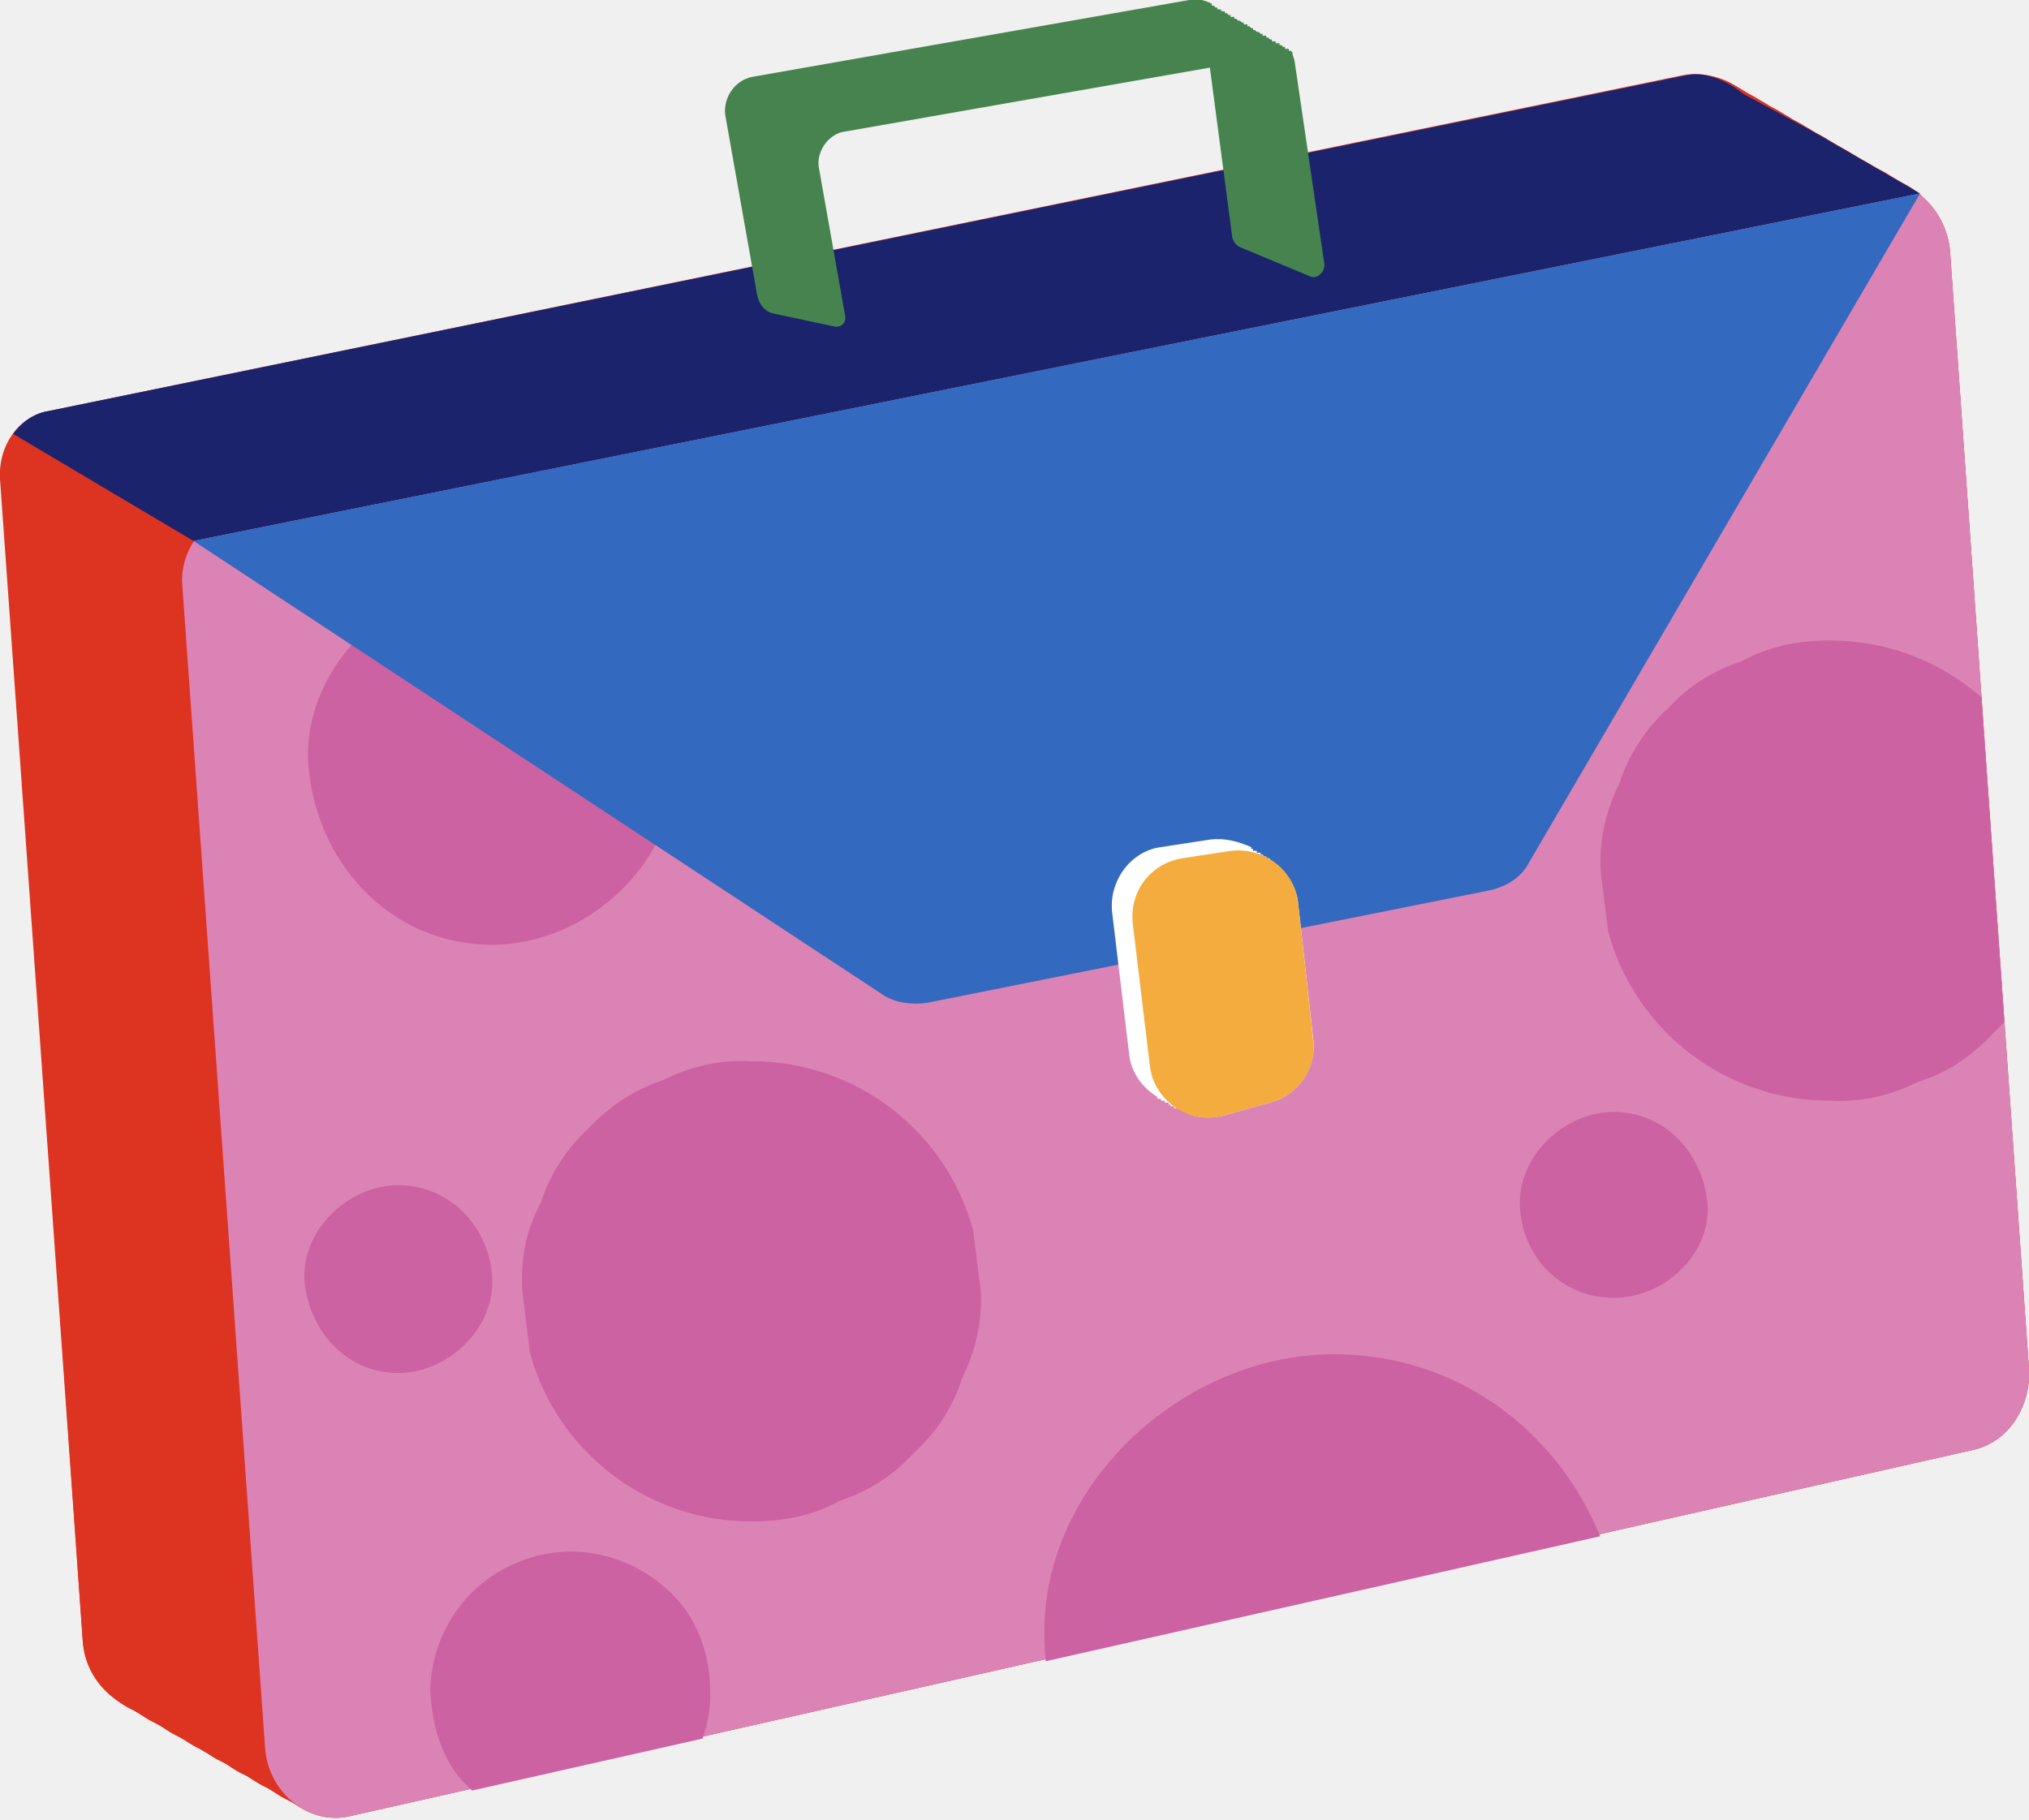
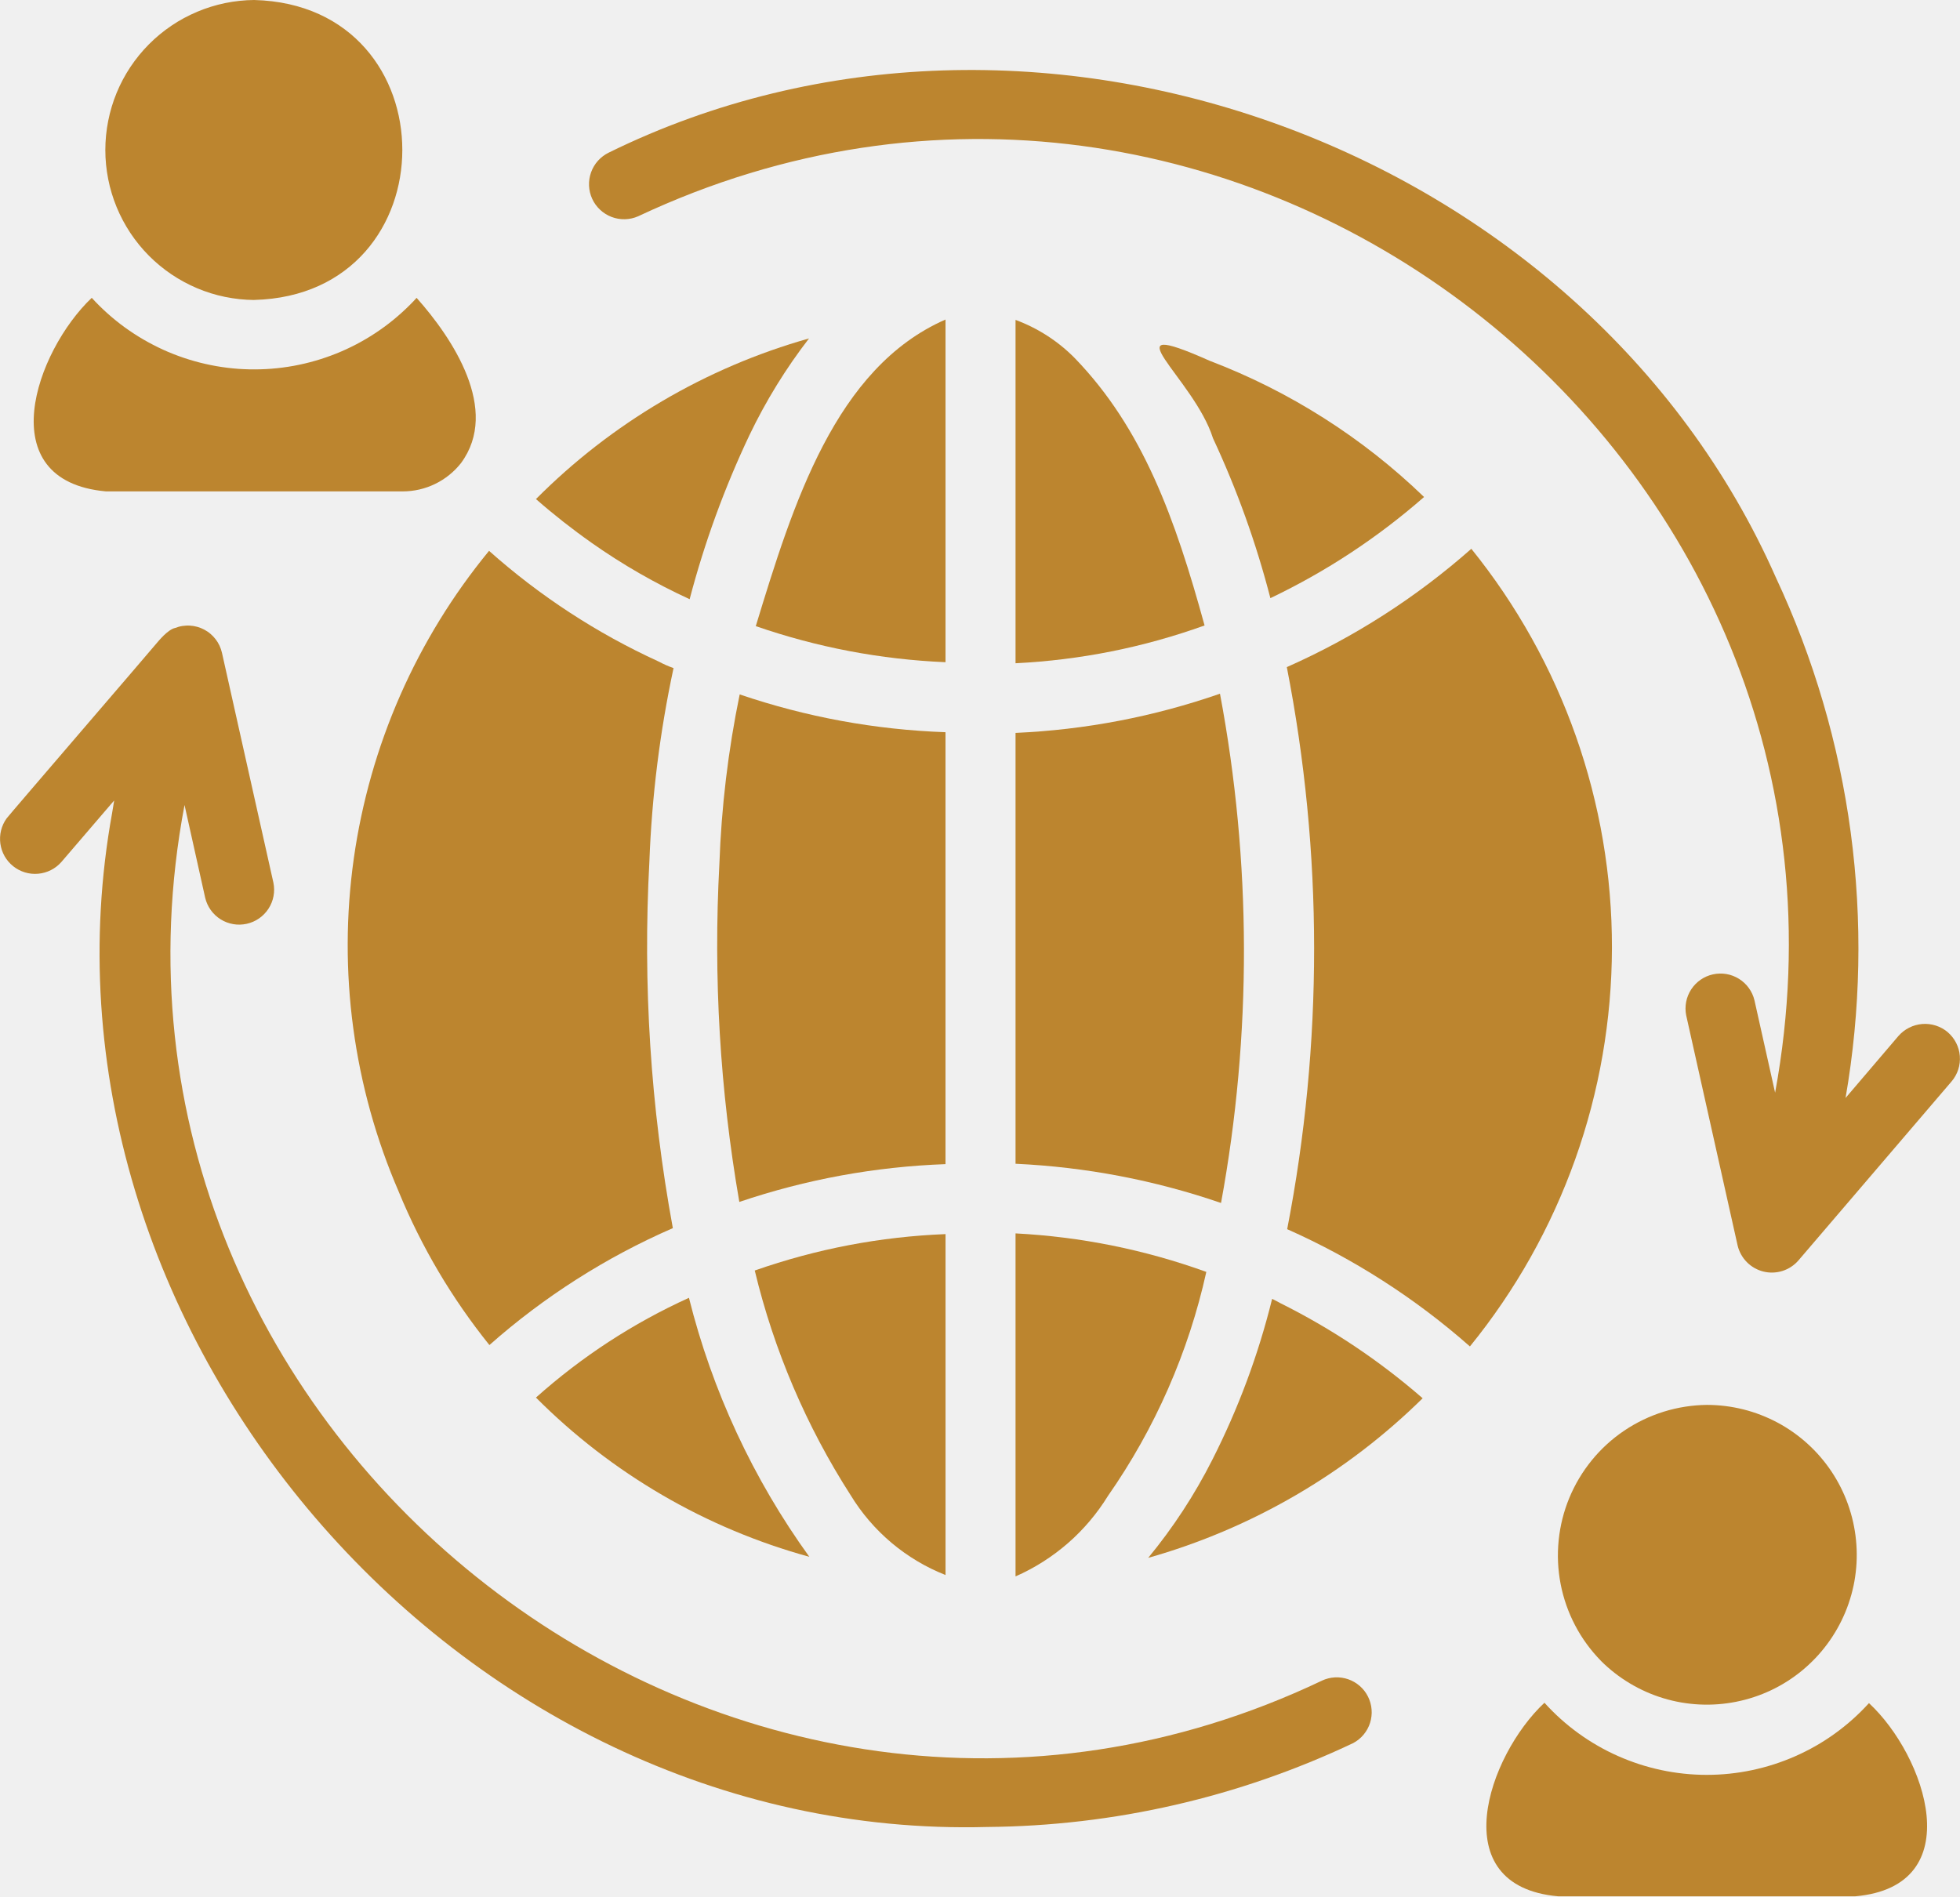
- <svg xmlns="http://www.w3.org/2000/svg" id="Layer_2" data-name="Layer 2" viewBox="0 0 1080 968.8">
+ <svg xmlns="http://www.w3.org/2000/svg" id="Layer_2" data-name="Layer 2" viewBox="0 0 931.29 901.16">
  <defs>
-     <clipPath id="clippath">
-       <path d="m97 313 44 617c2 25 23 43 45 38l865-195c18-4 30-22 29-43l-42-594c-2-25-23-43-45-38L122 276c-15 4-26 19-25 37Z" style="fill:none" />
-     </clipPath>
-     <style>.cls-5{fill:#dd3321}.cls-6{fill:#cc62a2}</style>
+     <style>
+       .cls-1 {
+         fill: #bc852f;
+         stroke-width: 0px;
+       }
+     </style>
  </defs>
  <g id="Layer_1-2" data-name="Layer 1">
-     <path d="m0 255 44 618c1 24 23 42 45 37l864-195c19-4 31-22 30-43L941 78c-2-25-23-42-45-38L25 219c-15 3-26 18-25 36Z" class="cls-5" />
-     <path d="m1 255 43 618c2 25 24 43 46 38l864-195c18-4 31-23 30-43L942 78c-2-24-23-42-45-37L26 219c-16 3-26 19-25 36Z" class="cls-5" />
-     <path d="m2 256 43 617c2 25 23 43 46 38l864-195c18-4 31-22 29-43L942 79c-1-25-22-43-44-38L27 220c-16 3-27 18-25 36Z" class="cls-5" />
-     <path d="m3 256 43 618c2 25 23 43 45 38l865-195c18-4 31-23 29-43L943 79c-1-24-22-42-44-38L28 220c-16 3-27 19-26 36Z" class="cls-5" />
-     <path d="m3 257 44 617c2 25 23 43 45 38l865-195c18-4 30-22 29-43L944 80c-2-25-23-43-45-38L28 221c-15 3-26 18-25 36Z" class="cls-5" />
-     <path d="m4 257 44 618c1 25 23 43 45 38l864-195c19-4 31-23 30-43L945 80c-2-24-23-42-45-38L29 221c-15 3-26 19-25 36Z" class="cls-5" />
-     <path d="m5 258 43 617c2 25 24 43 46 38l864-195c19-4 31-22 30-43L946 81c-2-25-23-43-45-38L30 222c-16 3-26 18-25 36Z" class="cls-5" />
-     <path d="m6 258 43 618c2 25 23 42 46 37l864-194c18-4 31-23 29-43L946 81c-1-25-22-42-44-38L31 222c-16 3-27 19-25 36Z" class="cls-5" />
-     <path d="m7 259 43 617c2 25 23 43 45 38l865-195c18-4 31-22 29-43L947 82c-1-25-22-43-44-38L32 222c-16 4-27 19-25 37Z" class="cls-5" />
-     <path d="m7 259 44 618c2 25 23 42 45 37l865-194c18-5 30-23 29-43L948 82c-2-25-23-42-45-38L32 223c-15 3-26 19-25 36Z" class="cls-5" />
-     <path d="m8 260 44 617c1 25 23 43 45 38l864-195c19-4 31-22 30-43L949 83c-2-25-23-43-45-38L33 223c-15 4-26 19-25 37Z" class="cls-5" />
-     <path d="m9 260 43 618c2 25 24 42 46 37l864-195c19-4 31-22 30-42L950 83c-2-25-23-42-45-38L34 224c-16 3-26 19-25 36Z" class="cls-5" />
-     <path d="m10 260 43 618c2 25 23 43 46 38l864-195c18-4 31-22 29-43L950 83c-1-24-22-42-44-37L35 224c-16 4-26 19-25 36Z" class="cls-5" />
-     <path d="m11 261 43 618c2 25 23 42 45 37l865-195c18-4 31-22 29-43L951 84c-1-25-22-42-44-38L36 225c-16 3-27 19-25 36Z" class="cls-5" />
-     <path d="m11 261 44 618c2 25 23 43 45 38l865-195c18-4 30-23 29-43L952 84c-2-24-23-42-45-37L36 225c-15 3-26 19-25 36Z" class="cls-5" />
-     <path d="m12 262 44 618c1 24 23 42 45 37l864-195c19-4 31-22 30-43L953 85c-2-25-23-42-45-38L37 226c-15 3-26 18-25 36Z" class="cls-5" />
-     <path d="m13 262 43 618c2 25 24 43 46 38l864-195c19-4 31-23 30-43L954 85c-2-24-23-42-45-38L38 226c-16 3-26 19-25 36Z" class="cls-5" />
-     <path d="m14 263 43 617c2 25 23 43 46 38l864-195c18-4 31-22 29-43L954 86c-1-25-22-43-44-38L39 227c-16 3-26 18-25 36Z" class="cls-5" />
-     <path d="m15 263 43 618c2 25 23 43 45 38l865-195c18-4 31-23 29-43L955 86c-1-24-22-42-44-38L40 227c-16 3-27 19-25 36Z" class="cls-5" />
-     <path d="m15 264 44 617c2 25 23 43 45 38l865-195c18-4 30-22 29-43L956 87c-2-25-23-43-45-38L40 228c-15 3-26 18-25 36Z" class="cls-5" />
-     <path d="m16 264 44 618c1 25 23 43 45 38l864-195c19-4 31-23 30-43L957 87c-2-24-23-42-45-38L41 228c-15 3-26 19-25 36Z" class="cls-5" />
-     <path d="m17 265 43 617c2 25 24 43 46 38l864-195c19-4 31-22 30-43L958 88c-2-25-23-43-45-38L42 229c-15 3-26 18-25 36Z" class="cls-5" />
-     <path d="m18 265 43 618c2 25 23 42 46 37l864-194c18-5 31-23 29-43L958 88c-1-25-22-42-44-38L43 229c-16 3-26 19-25 36Z" class="cls-5" />
-     <path d="m19 266 43 617c2 25 23 43 45 38l865-195c18-4 31-22 29-43L959 89c-1-25-22-43-44-38L44 229c-16 4-27 19-25 37Z" class="cls-5" />
-     <path d="m19 266 44 618c2 25 23 42 45 37l865-194c18-5 30-23 29-43L960 89c-2-25-23-42-45-38L44 230c-15 3-26 19-25 36Z" class="cls-5" />
-     <path d="m20 267 44 617c1 25 23 43 45 38l864-195c19-4 31-22 30-43L961 89c-2-24-23-42-45-37L45 230c-15 4-26 19-25 37Z" class="cls-5" />
-     <path d="m21 267 44 618c1 25 23 42 45 37l864-195c19-4 31-22 30-42L962 90c-2-25-23-42-45-38L46 231c-15 3-26 19-25 36Z" class="cls-5" />
-     <path d="m22 267 43 618c2 25 23 43 46 38l864-195c18-4 31-23 29-43L962 90c-1-24-22-42-44-37L47 231c-16 4-26 19-25 36Z" class="cls-5" />
-     <path d="m23 268 43 618c2 24 23 42 45 37l865-195c18-4 31-22 29-43L963 91c-1-25-22-42-44-38L48 232c-16 3-27 18-25 36Z" class="cls-5" />
-     <path d="m23 268 44 618c2 25 23 43 45 38l865-195c18-4 30-23 29-43L964 91c-2-24-23-42-45-37L48 232c-15 3-26 19-25 36Z" class="cls-5" />
-     <path d="m24 269 44 618c1 24 23 42 45 37l865-195c18-4 30-22 29-43L965 92c-2-25-23-43-45-38L49 233c-15 3-26 18-25 36Z" class="cls-5" />
-     <path d="m25 269 44 618c1 25 23 43 45 38l864-195c19-4 31-23 30-43L966 92c-2-24-23-42-45-38L50 233c-15 3-26 19-25 36Z" class="cls-5" />
-     <path d="m26 270 43 617c2 25 23 43 46 38l864-195c18-4 31-22 29-43L967 93c-2-25-23-43-45-38L51 234c-16 3-26 18-25 36Z" class="cls-5" />
-     <path d="m27 270 43 618c2 25 23 43 45 38l865-195c18-4 31-23 29-43L967 93c-1-24-22-42-44-38L52 234c-16 3-27 19-25 36Z" class="cls-5" />
-     <path d="m27 271 44 617c2 25 23 43 45 38l865-195c18-4 30-22 29-43L968 94c-2-25-23-43-45-38L53 235c-16 3-27 18-26 36Z" class="cls-5" />
-     <path d="m28 271 44 618c1 25 23 43 45 38l865-195c18-4 30-23 29-43L969 94c-2-24-23-42-45-38L53 235c-15 3-26 19-25 36Z" class="cls-5" />
-     <path d="m29 272 44 617c1 25 23 43 45 38l864-195c19-4 31-22 30-43L970 95c-2-25-23-43-45-38L54 236c-15 3-26 18-25 36Z" class="cls-5" />
-     <path d="m30 272 43 618c2 25 23 42 46 37l864-194c18-5 31-23 29-43L971 95c-2-25-23-42-45-38L55 236c-16 3-26 19-25 36Z" class="cls-5" />
-     <path d="m31 273 43 617c2 25 23 43 45 38l865-195c18-4 31-22 29-43L971 96c-1-25-22-43-44-38L56 236c-16 4-27 19-25 37Z" class="cls-5" />
-     <path d="m31 273 44 618c2 25 23 42 45 37l865-194c18-5 30-23 29-43L972 96c-2-25-23-42-45-38L57 237c-16 3-27 19-26 36Z" class="cls-5" />
-     <path d="m32 274 44 617c1 25 23 43 45 38l865-195c18-4 30-22 29-43L973 96c-2-24-23-42-45-37L57 237c-15 4-26 19-25 37Z" class="cls-5" />
-     <path d="m33 274 44 618c1 25 23 42 45 37l864-195c19-4 31-22 30-42L974 97c-2-25-23-42-45-38L58 238c-15 3-26 19-25 36Z" class="cls-5" />
-     <path d="m34 274 43 618c2 25 23 43 46 38l864-195c18-4 31-23 29-43L975 97c-2-24-23-42-45-37L59 238c-16 4-26 19-25 36Z" class="cls-5" />
-     <path d="m35 275 43 618c2 24 23 42 45 37l865-195c18-4 31-22 29-43L975 98c-1-25-22-42-44-38L60 239c-16 3-27 18-25 36Z" class="cls-5" />
-     <path d="m35 275 44 618c2 25 23 43 45 38l865-195c18-4 30-23 29-43L976 98c-2-24-23-42-45-37L61 239c-16 3-27 19-26 36Z" class="cls-5" />
-     <path d="m36 276 44 618c1 24 23 42 45 37l865-195c18-4 30-22 29-43L977 99c-2-25-23-43-45-38L61 240c-15 3-26 18-25 36Z" class="cls-5" />
-     <path d="m37 276 44 618c1 25 23 43 45 38l864-195c19-4 31-23 30-43L978 99c-2-24-23-42-45-38L62 240c-15 3-26 19-25 36Z" class="cls-5" />
-     <path d="m38 277 43 617c2 25 23 43 46 38l864-195c18-4 31-22 29-43l-41-594c-2-25-23-43-45-38L63 241c-16 3-26 18-25 36Z" class="cls-5" />
-     <path d="m39 277 43 618c2 25 23 43 45 38l865-195c18-4 31-23 29-43l-42-595c-1-24-22-42-44-38L64 241c-16 3-27 19-25 36Z" class="cls-5" />
-     <path d="m39 278 44 617c2 25 23 43 45 38l865-195c18-4 31-22 29-43l-42-594c-2-25-22-43-45-38L65 242c-16 3-27 18-26 36Z" class="cls-5" />
-     <path d="m40 278 44 618c2 25 23 43 45 38l865-195c18-4 30-23 29-43l-42-595c-2-24-23-42-45-38L65 242c-15 3-26 19-25 36Z" class="cls-5" />
-     <path d="m41 279 44 617c1 25 23 43 45 38l864-195c19-4 31-22 30-43l-42-594c-2-25-23-43-45-38L66 242c-15 4-26 19-25 37Z" class="cls-5" />
-     <path d="m42 279 43 618c2 25 23 42 46 37l864-194c18-5 31-23 29-43l-41-595c-2-25-23-42-45-38L67 243c-16 3-26 19-25 36Z" class="cls-5" />
-     <path d="m43 280 43 617c2 25 23 43 45 38l865-195c18-4 31-22 29-43l-42-594c-1-25-22-43-44-38L68 243c-16 4-27 19-25 37Z" class="cls-5" />
-     <path d="m43 280 44 618c2 25 23 42 45 37l865-194c18-5 31-23 29-43l-42-595c-2-25-22-42-45-38L70 244c-16 3-27 19-26 36Z" class="cls-5" />
-     <path d="m44 280 44 618c2 25 23 43 45 38l865-195c18-4 30-22 29-43l-42-595c-2-24-23-42-45-37L69 244c-15 4-26 19-25 36Z" class="cls-5" />
-     <path d="m45 281 44 618c1 25 23 42 45 37l864-195c19-4 31-22 30-42l-42-595c-2-25-23-42-45-38L70 245c-15 3-26 19-25 36Z" class="cls-5" />
-     <path d="m46 281 43 618c2 25 23 43 46 38l864-195c18-4 31-23 29-43l-41-595c-2-24-23-42-45-37L71 245c-16 3-26 19-25 36Z" class="cls-5" />
-     <path d="m47 282 43 618c2 24 23 42 45 37l865-195c18-4 31-22 29-43l-42-594c-1-25-22-42-44-38L72 246c-16 3-27 18-25 36Z" class="cls-5" />
-     <path d="m47 282 44 618c2 25 23 43 45 38l865-195c18-4 31-23 29-43l-42-595c-2-24-22-42-44-37L73 246c-16 3-27 19-26 36Z" class="cls-5" />
-     <path d="m48 283 44 617c2 25 23 43 45 38l865-195c18-4 30-22 29-43l-42-594c-2-25-23-43-45-38L73 247c-15 3-26 18-25 36Z" class="cls-5" />
-     <path d="m49 283 44 618c1 25 23 43 45 38l864-195c19-4 31-23 30-43l-42-595c-2-24-23-42-45-38L74 247c-15 3-26 19-25 36Z" class="cls-5" />
-     <path d="m50 284 43 617c2 25 23 43 46 38l864-195c18-4 31-22 29-43l-41-594c-2-25-23-43-45-38L75 248c-16 3-26 18-25 36Z" class="cls-5" />
-     <path d="m51 284 43 618c2 25 23 43 45 38l865-195c18-4 31-23 29-43l-42-595c-1-24-22-42-44-38L76 248c-16 3-27 19-25 36Z" class="cls-5" />
-     <path d="m51 285 44 617c2 25 23 43 45 38l865-195c18-4 31-22 29-43l-42-594c-2-25-22-43-44-38L77 249c-16 3-27 18-26 36Z" class="cls-5" />
-     <path d="m52 285 44 618c2 25 23 42 45 37l865-194c18-4 30-23 29-43l-42-595c-2-25-23-42-45-38L77 249c-15 3-26 19-25 36Z" class="cls-5" />
-     <path d="m53 286 44 617c1 25 23 43 45 38l864-195c19-4 31-22 30-43l-42-594c-2-25-23-43-45-38L78 249c-15 4-26 19-25 37Z" class="cls-5" />
-     <path d="m54 286 43 618c2 25 23 42 46 37l864-194c18-5 31-23 29-43l-41-595c-2-25-23-42-45-38L79 250c-16 3-26 19-25 36Z" class="cls-5" />
-     <path d="m55 287 43 617c2 25 23 43 45 38l865-195c18-4 31-22 29-43l-42-594c-1-25-22-43-44-38L80 250c-16 4-27 19-25 37Z" class="cls-5" />
-     <path d="m55 287 44 618c2 25 23 42 45 37l865-195c18-4 31-22 29-42l-42-595c-2-25-22-42-44-38L81 251c-16 3-27 19-26 36Z" class="cls-5" />
-     <path d="m56 287 44 618c2 25 23 43 45 38l865-195c18-4 30-22 29-43l-42-595c-2-24-23-42-45-37L81 251c-15 4-26 19-25 36Z" class="cls-5" />
-     <path d="m57 288 44 618c1 25 23 42 45 37l864-195c19-4 31-22 30-43l-42-594c-2-25-23-42-45-38L82 252c-15 3-26 19-25 36Z" class="cls-5" />
-     <path d="m58 288 43 618c2 25 24 43 46 38l864-195c18-4 31-23 30-43l-42-595c-2-24-23-42-45-37L83 252c-16 3-26 19-25 36Z" class="cls-5" />
-     <path d="m59 289 43 618c2 24 23 42 45 37l865-195c18-4 31-22 29-43l-42-594c-1-25-22-42-44-38L84 253c-16 3-27 18-25 36Z" class="cls-5" />
-     <path d="m59 289 44 618c2 25 23 43 45 38l865-195c18-4 31-23 29-43l-42-595c-2-24-22-42-44-38L85 253c-16 3-27 19-26 36Z" class="cls-5" />
-     <path d="m60 290 44 617c2 25 23 43 45 38l865-195c18-4 30-22 29-43l-42-594c-2-25-23-43-45-38L85 254c-15 3-26 18-25 36Z" class="cls-5" />
-     <path d="m61 290 44 618c1 25 23 43 45 38l864-195c19-4 31-23 30-43l-42-595c-2-24-23-42-45-38L86 254c-15 3-26 19-25 36Z" class="cls-5" />
-     <path d="m62 291 43 617c2 25 24 43 46 38l864-195c18-4 31-22 30-43l-42-594c-2-25-23-43-45-38L87 255c-16 3-26 18-25 36Z" class="cls-5" />
-     <path d="m63 291 43 618c2 25 23 43 45 38l865-195c18-4 31-23 29-43l-42-595c-1-24-22-42-44-38L88 255c-16 3-27 19-25 36Z" class="cls-5" />
-     <path d="m63 292 44 617c2 25 23 43 45 38l865-195c18-4 31-22 29-43l-42-594c-2-25-22-43-44-38L89 256c-16 3-27 18-26 36Z" class="cls-5" />
-     <path d="m64 292 44 618c2 25 23 42 45 37l865-194c18-4 30-23 29-43l-42-595c-2-25-23-42-45-38L89 256c-15 3-26 19-25 36Z" class="cls-5" />
-     <path d="m65 293 44 617c1 25 23 43 45 38l864-195c19-4 31-22 30-43l-42-594c-2-25-23-43-45-38L90 256c-15 4-26 19-25 37Z" class="cls-5" />
-     <path d="m66 293 43 618c2 25 24 42 46 37l864-194c18-5 31-23 30-43l-42-595c-2-25-23-42-45-38L91 257c-16 3-26 19-25 36Z" class="cls-5" />
-     <path d="m67 294 43 617c2 25 23 43 46 38l864-195c18-4 31-22 29-43l-42-595c-1-24-22-42-44-37L92 257c-16 4-27 19-25 37Z" class="cls-5" />
-     <path d="m67 294 44 618c2 25 23 42 45 37l865-195c18-4 31-22 29-42l-42-595c-2-25-22-42-44-38L93 258c-16 3-27 19-26 36Z" class="cls-5" />
-     <path d="m68 294 44 618c2 25 23 43 45 38l865-195c18-4 30-22 29-43l-42-595c-2-24-23-42-45-37L93 258c-15 4-26 19-25 36Z" class="cls-5" />
-     <path d="m69 295 44 618c1 25 23 42 45 37l864-195c19-4 31-22 30-43l-42-594c-2-25-23-42-45-38L94 259c-15 3-26 19-25 36Z" class="cls-5" />
-     <path d="m70 295 43 618c2 25 24 43 46 38l864-195c18-4 31-23 30-43l-42-595c-2-24-23-42-45-37L95 259c-16 3-26 19-25 36Z" class="cls-5" />
-     <path d="m71 296 43 618c2 24 23 42 46 37l864-195c18-4 31-22 29-43l-42-594c-1-25-22-42-44-38L96 260c-16 3-27 18-25 36Z" class="cls-5" />
-     <path d="m71 296 44 618c2 25 23 43 45 38l865-195c18-4 31-23 29-43l-42-595c-2-24-22-42-44-38L97 260c-16 3-27 19-26 36Z" class="cls-5" />
-     <path d="m72 297 44 617c2 25 23 43 45 38l865-195c18-4 30-22 29-43l-42-594c-2-25-23-43-45-38L97 261c-15 3-26 18-25 36Z" class="cls-5" />
-     <path d="m73 297 44 618c1 25 23 43 45 38l864-195c19-4 31-23 30-43l-42-595c-2-24-23-42-45-38L98 261c-15 3-26 19-25 36Z" class="cls-5" />
-     <path d="m74 298 43 617c2 25 24 43 46 38l864-195c18-4 31-22 30-43l-42-594c-2-25-23-43-45-38L99 262c-16 3-26 18-25 36Z" class="cls-5" />
-     <path d="m75 298 43 618c2 25 23 43 46 38l864-195c18-4 31-23 29-43l-42-595c-1-24-22-42-44-38L100 262c-16 3-27 19-25 36Z" class="cls-5" />
-     <path d="m75 299 44 617c2 25 23 43 45 38l865-195c18-4 31-22 29-43l-42-594c-2-25-22-43-44-38L101 263c-16 3-27 18-26 36Z" class="cls-5" />
-     <path d="m76 299 44 618c2 25 23 42 45 37l865-194c18-5 30-23 29-43l-42-595c-2-25-23-42-45-38L101 263c-15 3-26 19-25 36Z" class="cls-5" />
-     <path d="m77 300 44 617c1 25 23 43 45 38l864-195c19-4 31-22 30-43l-42-594c-2-25-23-43-45-38L102 263c-15 4-26 19-25 37Z" class="cls-5" />
-     <path d="m78 300 43 618c2 25 24 42 46 37l864-194c18-5 31-23 30-43l-42-595c-2-25-23-42-45-38L103 264c-16 3-26 19-25 36Z" class="cls-5" />
-     <path d="m79 301 43 617c2 25 23 43 46 38l864-195c18-4 31-22 29-43l-42-595c-1-24-22-42-44-37L104 264c-16 4-27 19-25 37Z" class="cls-5" />
-     <path d="m80 301 43 618c2 25 23 42 45 37l865-195c18-4 31-22 29-42l-42-595c-2-25-22-42-44-38L105 265c-16 3-27 19-26 36Z" class="cls-5" />
-     <path d="m80 301 44 618c2 25 23 43 45 38l865-195c18-4 30-23 29-43l-42-595c-2-24-23-42-45-37L105 265c-15 4-26 19-25 36Z" class="cls-5" />
-     <path d="m81 302 44 618c1 24 23 42 45 37l864-195c19-4 31-22 30-43l-42-594c-2-25-23-42-45-38L106 266c-15 3-26 18-25 36Z" class="cls-5" />
-     <path d="m82 302 43 618c2 25 24 43 46 38l864-195c18-4 31-23 30-43l-42-595c-2-24-23-42-45-37L107 266c-16 3-26 19-25 36Z" class="cls-5" />
-     <path d="m83 303 43 618c2 24 23 42 46 37l864-195c18-4 31-22 29-43l-42-594c-1-25-22-43-44-38L108 267c-16 3-27 18-25 36Z" class="cls-5" />
-     <path d="m84 303 43 618c2 25 23 43 45 38l865-195c18-4 31-23 29-43l-42-595c-1-24-22-42-44-38L109 267c-16 3-27 19-26 36Z" class="cls-5" />
-     <path d="m84 304 44 617c2 25 23 43 45 38l865-195c18-4 30-22 29-43l-42-594c-2-25-23-43-45-38L109 268c-15 3-26 18-25 36Z" class="cls-5" />
-     <path d="m85 304 44 618c1 25 23 43 45 38l864-195c19-4 31-23 30-43l-42-595c-2-24-23-42-45-38L110 268c-15 3-26 19-25 36Z" class="cls-5" />
-     <path d="m86 305 43 617c2 25 24 43 46 38l864-195c19-4 31-22 30-43l-42-594c-2-25-23-43-45-38L111 269c-16 3-26 18-25 36Z" class="cls-5" />
-     <path d="m87 305 43 618c2 25 23 43 46 38l864-195c18-4 31-23 29-43l-42-595c-1-24-22-42-44-38L112 269c-16 3-27 19-25 36Z" class="cls-5" />
-     <path d="m88 306 43 617c2 25 23 43 45 38l865-195c18-4 31-22 29-43l-42-594c-1-25-22-43-44-38L113 270c-16 3-27 18-25 36Z" class="cls-5" />
-     <path d="m88 306 44 618c2 25 23 42 45 37l865-194c18-5 30-23 29-43l-42-595c-2-25-23-42-45-38L113 270c-15 3-26 19-25 36Z" class="cls-5" />
-     <path d="m89 307 44 617c1 25 23 43 45 38l864-195c19-4 31-22 30-43l-42-594c-2-25-23-43-45-38L114 270c-15 4-26 19-25 37Z" class="cls-5" />
-     <path d="m90 307 43 618c2 25 24 42 46 37l864-194c19-5 31-23 30-43l-42-595c-2-25-23-42-45-38L115 271c-16 3-26 19-25 36Z" class="cls-5" />
-     <path d="m91 308 43 617c2 25 23 43 46 38l864-195c18-4 31-22 29-43l-42-595c-1-24-22-42-44-37L116 271c-16 4-26 19-25 37Z" class="cls-5" />
-     <path d="m92 308 43 618c2 25 23 42 45 37l865-195c18-4 31-22 29-42l-42-595c-1-25-22-42-44-38L117 272c-16 3-27 19-25 36Z" class="cls-5" />
-     <path d="m92 308 44 618c2 25 23 43 45 38l865-195c18-4 30-23 29-43l-42-595c-2-24-23-42-45-37L117 272c-15 4-26 19-25 36Z" class="cls-5" />
-     <path d="m93 309 44 618c1 24 23 42 45 37l864-195c19-4 31-22 30-43l-42-594c-2-25-23-42-45-38L118 273c-15 3-26 18-25 36Z" class="cls-5" />
-     <path d="m94 309 43 618c2 25 24 43 46 38l864-195c19-4 31-23 30-43l-42-595c-2-24-23-42-45-37L119 273c-15 3-26 19-25 36Z" class="cls-5" />
-     <path d="m95 310 43 618c2 24 23 42 46 37l864-195c18-4 31-22 29-43l-42-594c-1-25-22-43-44-38L120 274c-16 3-26 18-25 36Z" class="cls-5" />
-     <path d="m96 310 43 618c2 25 23 43 45 38l865-195c18-4 31-23 29-43l-42-595c-1-24-22-42-44-38L121 274c-16 3-27 19-25 36Z" class="cls-5" />
-     <path d="m96 311 44 617c2 25 23 43 45 38l865-195c18-4 30-22 29-43l-42-594c-2-25-23-43-45-38L121 275c-15 3-26 18-25 36Z" class="cls-5" />
-     <path d="m97 311 44 618c1 25 23 43 45 38l864-195c19-4 31-23 30-43l-42-595c-2-24-23-42-45-38L122 275c-15 3-26 19-25 36Z" class="cls-5" />
-     <path d="m97 311 44 618c1 25 23 43 45 38l864-195c19-4 31-23 30-43l-42-595c-2-24-23-42-45-38L122 275c-15 3-26 19-25 36Z" style="fill:#dc83b5" />
-     <path d="m1022 103-57-33-37-20s-15-13-30-10L25 219s-10 1-18 12l96 57" style="fill:#1b236c" />
-     <path d="m688 28-1-1h-1v-1h-2v-1h-1l-1-1h-1v-1h-2v-1h-2v-1h-1l-1-1h-1v-1h-2v-1h-1l-1-1h-1l-1-1h-1v-1h-1l-1-1h-1v-1h-2v-1h-1l-1-1h-1l-1-1h-1V9h-2V8h-1l-1-1h-1V6h-2V5h-2V4h-1l-1-1h-1V2c-4-2-8-3-12-2L400 41c-9 2-15 11-14 20l17 96c1 5 4 9 9 10l33 7c3 0 5-2 5-5l-14-79c-2-9 5-19 14-20l194-34 12 91c1 2 2 4 5 5l36 15c4 2 8-2 8-6L689 32l-1-3" style="fill:#46834f" />
-     <g style="clip-path:url(#clippath)">
-       <path d="M378 900c0-19-7-39-21-52a77 77 0 0 0-53-22c-19 0-39 8-53 22a76 76 0 0 0-22 52c1 20 7 40 22 53s33 22 53 22c19 0 39-8 53-22 13-13 22-34 21-53ZM1097 464l-5-33a122 122 0 0 0-118-90c-17 0-32 3-47 11-15 5-28 13-39 25a92 92 0 0 0-26 40c-7 14-11 30-10 47l4 32a122 122 0 0 0 118 90c17 1 33-3 47-10 16-5 29-14 40-26 12-11 20-24 25-39 8-15 11-30 11-47ZM522 687l-4-32a122 122 0 0 0-118-90c-17-1-33 3-47 10-15 5-29 14-40 26a92 92 0 0 0-25 39c-8 15-11 30-10 47l4 33a122 122 0 0 0 118 90c17 0 33-3 47-11 15-5 28-13 39-25 12-11 21-24 26-40 7-14 11-30 10-47ZM909 642c-2-27-22-50-50-50-26 0-51 23-50 50s22 49 50 49c26 0 51-22 50-49ZM262 681c-1-27-22-50-50-50-26 0-51 23-50 50 2 27 22 50 50 50 26 0 51-23 50-50ZM359 405c-2-52-42-97-97-97-51 0-100 45-98 97 3 53 43 98 98 98 51 0 100-45 97-98ZM864 875c-3-83-67-154-154-154-81 0-158 71-154 154 3 84 67 155 154 155 81 0 158-71 154-155Z" class="cls-6" />
-     </g>
-     <path d="m103 288 366 241c7 5 16 6 24 5l300-60c9-2 17-7 21-15l208-356" style="fill:#3369be" />
-     <path d="m699 553-8-72c-1-10-7-18-15-23v-1h-2v-1h-1l-1-1h-1v-1h-2v-1h-2v-1h-1v-1c-7-3-14-5-22-4l-26 4c-16 2-28 18-26 35l9 75c1 10 7 18 15 23v1h2v1h2v1h2v1h1v1h2v1h2c7 5 15 6 24 4l25-7c15-4 25-18 23-34Z" style="fill:#fff" />
-     <path d="m629 457 26-4c18-2 34 10 36 28l8 73c2 15-8 29-23 33l-25 7c-18 5-37-8-39-27l-9-75c-2-17 9-32 26-35Z" style="fill:#f3ac3d" />
+     <path class="cls-1" d="m120.77,142.54c93.8-2.44,93.91-140.12,0-142.54-2.32.02-4.64.15-6.94.4-2.31.24-4.6.6-6.88,1.07-2.28.47-4.52,1.05-6.74,1.74s-4.4,1.48-6.54,2.39-4.23,1.91-6.28,3.01-4.02,2.31-5.95,3.61c-1.92,1.3-3.78,2.69-5.57,4.17s-3.5,3.05-5.14,4.7c-1.64,1.65-3.19,3.37-4.66,5.17-1.46,1.8-2.84,3.67-4.13,5.6-1.29,1.93-2.47,3.93-3.56,5.97-1.09,2.05-2.07,4.15-2.96,6.3-.89,2.15-1.66,4.33-2.33,6.56s-1.23,4.47-1.68,6.76c-.45,2.28-.79,4.57-1.02,6.88-.22,2.31-.34,4.63-.34,6.95s.11,4.64.34,6.95c.23,2.31.57,4.61,1.02,6.89.45,2.28,1.01,4.53,1.68,6.75s1.45,4.41,2.33,6.56,1.87,4.24,2.96,6.3c1.09,2.05,2.28,4.04,3.56,5.98,1.29,1.93,2.66,3.8,4.13,5.6,1.46,1.8,3.02,3.52,4.65,5.17s3.35,3.21,5.14,4.69c1.79,1.48,3.65,2.88,5.57,4.18,1.93,1.3,3.91,2.5,5.95,3.6,2.04,1.11,4.13,2.11,6.27,3.02s4.32,1.69,6.54,2.39c2.22.69,4.46,1.27,6.74,1.73s4.57.83,6.88,1.07,4.63.38,6.95.4Z" />
+     <path class="cls-1" d="m760.63,789.22c1.03,1.03,2.09,2.03,3.18,2.99,1.09.96,2.21,1.9,3.36,2.79,1.15.9,2.32,1.76,3.53,2.58,1.2.83,2.43,1.61,3.68,2.36,1.24.75,2.52,1.46,3.81,2.13,1.29.67,2.6,1.3,3.94,1.9,1.33.59,2.68,1.14,4.05,1.65s2.74.97,4.14,1.4c1.39.42,2.8.8,4.22,1.14,1.42.34,2.84.63,4.28.88,1.44.24,2.88.45,4.33.61,1.45.16,2.9.28,4.35.35,1.45.07,2.91.09,4.37.08,1.45-.02,2.91-.08,4.36-.19,1.45-.1,2.9-.26,4.34-.45,1.44-.2,2.88-.44,4.31-.72,1.43-.29,2.85-.61,4.26-.98,1.41-.37,2.8-.79,4.19-1.24,1.38-.45,2.75-.95,4.1-1.49s2.69-1.12,4.01-1.74,2.61-1.29,3.89-1.99c1.28-.7,2.53-1.44,3.76-2.22,1.23-.78,2.44-1.6,3.62-2.45,1.18-.85,2.33-1.74,3.46-2.67,1.13-.93,2.22-1.89,3.29-2.88s2.1-2.02,3.11-3.07c1.01-1.06,1.98-2.14,2.92-3.26s1.84-2.26,2.71-3.43c.87-1.17,1.7-2.37,2.49-3.59s1.55-2.46,2.27-3.73c.72-1.27,1.4-2.55,2.04-3.86.64-1.31,1.23-2.64,1.8-3.98.56-1.35,1.07-2.71,1.55-4.09.47-1.38.91-2.77,1.3-4.17.39-1.41.73-2.82,1.04-4.24s.56-2.86.77-4.3c.21-1.44.39-2.89.51-4.34.13-1.45.21-2.9.24-4.36s.03-2.91-.03-4.37c-.06-1.45-.15-2.91-.3-4.36-.14-1.45-.33-2.9-.56-4.33-.23-1.44-.51-2.87-.82-4.29-.32-1.42-.68-2.83-1.09-4.23s-.85-2.79-1.34-4.16c-.49-1.38-1.02-2.73-1.59-4.07-.58-1.34-1.19-2.66-1.84-3.96s-1.35-2.58-2.08-3.84-1.51-2.49-2.31-3.71c-.81-1.21-1.66-2.4-2.54-3.56-.88-1.16-1.8-2.29-2.75-3.4-.95-1.1-1.93-2.18-2.95-3.22-1.02-1.04-2.06-2.05-3.14-3.03-1.08-.98-2.19-1.93-3.33-2.84-1.14-.91-2.3-1.79-3.49-2.63-1.19-.84-2.41-1.64-3.65-2.41s-2.51-1.49-3.79-2.18c-1.29-.69-2.59-1.33-3.92-1.94-1.32-.6-2.67-1.17-4.03-1.7s-2.73-1.01-4.12-1.45-2.79-.84-4.2-1.19-2.84-.67-4.27-.93c-1.43-.27-2.87-.49-4.31-.67-1.45-.18-2.9-.31-4.35-.4-1.45-.09-2.91-.14-4.36-.14-3.49.04-6.95.33-10.4.87-3.45.54-6.83,1.33-10.16,2.37s-6.57,2.31-9.71,3.82-6.16,3.24-9.05,5.19c-2.89,1.95-5.63,4.1-8.2,6.45-2.58,2.35-4.97,4.88-7.17,7.58-2.2,2.7-4.2,5.55-5.99,8.54-1.79,2.99-3.35,6.1-4.69,9.32-1.33,3.22-2.43,6.53-3.28,9.91-.85,3.38-1.45,6.81-1.8,10.28-.35,3.47-.45,6.94-.3,10.43.16,3.48.57,6.94,1.23,10.36.66,3.43,1.57,6.78,2.72,10.07,1.15,3.29,2.54,6.48,4.16,9.57,1.61,3.09,3.45,6.05,5.5,8.86,2.05,2.82,4.3,5.47,6.74,7.97Z" />
+     <path class="cls-1" d="m888.04,809.35c-1.22,1.34-2.47,2.65-3.75,3.92-1.29,1.27-2.6,2.52-3.95,3.72s-2.73,2.38-4.14,3.51c-1.41,1.13-2.85,2.23-4.31,3.29-1.47,1.06-2.96,2.08-4.48,3.06-1.52.98-3.07,1.92-4.64,2.82s-3.16,1.76-4.78,2.57-3.25,1.59-4.91,2.32c-1.65.73-3.33,1.42-5.02,2.06-1.69.65-3.4,1.24-5.12,1.8s-3.46,1.06-5.21,1.53c-1.74.46-3.51.88-5.28,1.26-1.77.37-3.55.7-5.34.98s-3.58.51-5.38.7-3.6.33-5.41.42c-1.81.09-3.61.14-5.42.14-1.81,0-3.62-.05-5.43-.15-1.81-.09-3.61-.24-5.41-.43-1.8-.19-3.59-.43-5.38-.71-1.79-.28-3.57-.61-5.33-.99-1.77-.38-3.53-.8-5.28-1.27-1.75-.47-3.48-.98-5.2-1.54-1.72-.56-3.43-1.17-5.11-1.81-1.69-.65-3.36-1.34-5.02-2.07s-3.29-1.52-4.9-2.33c-1.61-.82-3.2-1.68-4.77-2.59-1.57-.9-3.11-1.84-4.63-2.83-1.52-.98-3.01-2.01-4.48-3.07-1.46-1.06-2.9-2.16-4.31-3.3-1.41-1.14-2.79-2.31-4.13-3.52-1.35-1.21-2.66-2.45-3.94-3.73-1.28-1.28-2.53-2.58-3.74-3.93-26.85,25.1-48.24,87.12,6.49,91.98h141.21c54.69-4.83,33.46-66.85,6.49-91.81Z" />
+     <path class="cls-1" d="m50.24,233.52h141.05c2.68,0,5.32-.3,7.92-.89,2.6-.6,5.11-1.48,7.52-2.65s4.65-2.59,6.73-4.27c2.08-1.67,3.95-3.56,5.6-5.66,18.67-25.32-4.06-59.36-21.12-78.51-1,1.17-2.16,2.33-3.16,3.33-1.24,1.24-2.52,2.46-3.83,3.64-1.3,1.18-2.64,2.33-4,3.45s-2.76,2.19-4.17,3.24c-1.42,1.04-2.86,2.05-4.33,3.02-1.47.97-2.96,1.91-4.48,2.8s-3.05,1.76-4.61,2.57c-1.56.82-3.14,1.59-4.73,2.33s-3.22,1.44-4.85,2.09c-1.64.66-3.29,1.27-4.95,1.84-1.66.58-3.34,1.1-5.04,1.59s-3.4.94-5.11,1.34-3.44.76-5.17,1.08c-1.73.31-3.47.58-5.22.81-1.74.23-3.49.41-5.25.55-1.76.14-3.52.23-5.28.28-1.76.05-3.52.06-5.28.02-1.76-.04-3.52-.12-5.28-.24-1.76-.13-3.51-.3-5.26-.52-1.74-.22-3.49-.48-5.22-.78-1.73-.31-3.46-.65-5.18-1.05-1.72-.39-3.42-.82-5.12-1.3-1.69-.48-3.38-.99-5.05-1.56-1.67-.56-3.32-1.17-4.96-1.81s-3.26-1.33-4.86-2.06c-1.6-.73-3.19-1.5-4.75-2.31-1.57-.81-3.11-1.66-4.63-2.54-1.53-.89-3.02-1.81-4.5-2.77-1.47-.96-2.92-1.96-4.35-2.99s-2.82-2.1-4.19-3.21c-1.37-1.1-2.71-2.24-4.03-3.42-1.31-1.18-2.6-2.38-3.85-3.62-1.26-1.24-2.47-2.51-3.66-3.81-26.63,25.33-48.44,86.93,6.65,91.98Z" />
+     <path class="cls-1" d="m608.27,619.24c-1.16-.67-2.49-1.33-3.82-2-6.56,26.59-16.05,52.09-28.44,76.51-8.43,16.65-18.57,32.17-30.44,46.57,12.24-3.46,24.21-7.68,35.92-12.65,11.71-4.97,23.06-10.66,34.06-17.05,11-6.4,21.55-13.45,31.66-21.17,10.11-7.72,19.69-16.05,28.76-24.97-20.65-17.96-43.21-33.04-67.7-45.24Z" />
+     <path class="cls-1" d="m327.35,616.74c-26.63,12.12-50.86,27.92-72.69,47.41,8.96,8.99,18.46,17.36,28.5,25.11,10.04,7.75,20.55,14.82,31.51,21.21,10.96,6.39,22.29,12.04,33.99,16.95,11.7,4.91,23.66,9.05,35.9,12.41-13.36-18.51-24.85-38.12-34.47-58.82-9.63-20.7-17.2-42.13-22.74-64.27Z" />
+     <path class="cls-1" d="m281.11,257.97c14.71,10.35,30.23,19.27,46.57,26.78,7.06-26.89,16.54-52.89,28.44-78.01,7.82-16.29,17.24-31.59,28.28-45.91-12.22,3.45-24.17,7.67-35.85,12.66-11.68,4.99-22.99,10.7-33.94,17.15-10.94,6.44-21.43,13.56-31.47,21.34-10.03,7.79-19.52,16.19-28.48,25.19,8.45,7.4,17.27,14.33,26.45,20.79Z" />
+     <path class="cls-1" d="m603.62,284.25c26.54-12.67,50.88-28.7,73.02-48.07-14.6-14.1-30.48-26.61-47.62-37.5-17.14-10.9-35.2-19.96-54.17-27.2-49.89-22.18-7.53,8.09,1.49,36.76,11.43,24.5,20.52,49.83,27.28,76.01Z" />
+     <path class="cls-1" d="m699.09,260.8c-13.08,11.56-26.97,22.05-41.67,31.48s-30.03,17.67-45.99,24.74c4.3,21.99,7.53,44.15,9.7,66.46,2.17,22.31,3.26,44.67,3.27,67.09.01,22.42-1.05,44.78-3.19,67.09-2.14,22.31-5.34,44.47-9.61,66.47,15.8,7.02,30.98,15.2,45.54,24.55,14.56,9.34,28.32,19.73,41.29,31.17,2.69-3.31,5.32-6.68,7.87-10.11s5.03-6.91,7.43-10.44c2.4-3.53,4.73-7.11,6.98-10.74,2.26-3.63,4.43-7.31,6.52-11.03s4.11-7.49,6.04-11.3c1.94-3.81,3.79-7.66,5.56-11.55,1.77-3.89,3.46-7.81,5.06-11.77,1.6-3.96,3.12-7.95,4.56-11.97,1.43-4.02,2.78-8.07,4.04-12.16,1.26-4.08,2.43-8.19,3.52-12.32,1.08-4.13,2.08-8.29,2.99-12.46.91-4.18,1.73-8.36,2.46-12.57.73-4.21,1.37-8.43,1.92-12.67.55-4.24,1.02-8.48,1.39-12.74s.65-8.52.84-12.79c.19-4.27.29-8.54.3-12.81,0-4.27-.08-8.54-.25-12.81-.18-4.27-.44-8.53-.8-12.79-.35-4.26-.8-8.5-1.34-12.74s-1.16-8.46-1.88-12.67c-.71-4.21-1.52-8.41-2.42-12.58s-1.88-8.33-2.95-12.47-2.23-8.24-3.48-12.33c-1.24-4.08-2.58-8.14-4-12.17-1.42-4.03-2.92-8.03-4.51-11.99s-3.27-7.9-5.02-11.79c-1.76-3.9-3.59-7.75-5.52-11.57-1.92-3.81-3.92-7.58-6.01-11.32-2.08-3.73-4.24-7.41-6.48-11.05-2.24-3.64-4.55-7.23-6.94-10.77-2.39-3.54-4.86-7.03-7.4-10.46-2.54-3.43-5.15-6.81-7.83-10.14Z" />
+     <path class="cls-1" d="m189.46,566.34c10.87,26.35,25.23,50.63,43.08,72.85,12.98-11.48,26.78-21.88,41.4-31.2,14.61-9.32,29.86-17.44,45.76-24.36-10.58-57.61-14.3-115.66-11.15-174.15,1.16-30.99,4.98-61.65,11.48-91.98-2.46-.88-4.84-1.93-7.15-3.16-14.65-6.71-28.72-14.46-42.22-23.28-13.49-8.81-26.25-18.57-38.29-29.29-4.28,5.21-8.38,10.56-12.3,16.05s-7.64,11.1-11.17,16.85-6.86,11.6-9.99,17.57c-3.13,5.97-6.05,12.05-8.76,18.22s-5.21,12.43-7.49,18.78c-2.29,6.34-4.35,12.76-6.19,19.24s-3.46,13.03-4.86,19.63c-1.4,6.59-2.57,13.23-3.51,19.91-.94,6.68-1.65,13.38-2.14,20.1-.48,6.72-.73,13.46-.75,20.2-.02,6.74.19,13.48.63,20.2.44,6.73,1.11,13.44,2.02,20.12.9,6.68,2.03,13.32,3.39,19.93,1.35,6.6,2.94,13.16,4.74,19.65s3.83,12.92,6.08,19.28,4.71,12.63,7.39,18.82Z" />
+     <path class="cls-1" d="m510.64,170.15c-3.96-4.02-8.32-7.55-13.06-10.61-4.74-3.06-9.76-5.56-15.05-7.52v163.17c30.83-1.53,60.77-7.52,89.82-17.96-13.94-50.76-29.26-93.54-61.71-127.08Z" />
+     <path class="cls-1" d="m449.26,151.85c-52.37,22.93-72.44,87.61-90.15,145.7,29.21,10.1,59.27,15.82,90.15,17.14v-162.84Z" />
+     <path class="cls-1" d="m404.19,710.55c2.6,4.28,5.54,8.31,8.8,12.11,3.26,3.8,6.81,7.31,10.64,10.54,3.83,3.22,7.9,6.11,12.2,8.68s8.78,4.76,13.44,6.6v-162.01c-31.08,1.24-61.29,7.01-90.65,17.3,4.55,18.95,10.66,37.39,18.3,55.31,7.65,17.92,16.74,35.08,27.27,51.48Z" />
+     <path class="cls-1" d="m482.53,749.14c4.52-1.99,8.86-4.31,13.03-6.95,4.17-2.65,8.11-5.59,11.84-8.83s7.18-6.75,10.37-10.52,6.08-7.75,8.67-11.95c11.2-16.05,20.72-33.02,28.59-50.94,7.86-17.91,13.92-36.42,18.15-55.52-29.31-10.58-59.53-16.68-90.65-18.3v163.01Z" />
+     <path class="cls-1" d="m482.53,553.04c33.43,1.56,65.98,7.77,97.64,18.63,3.67-19.96,6.41-40.05,8.22-60.26,1.82-20.22,2.71-40.47,2.67-60.77s-1.02-40.55-2.92-60.75c-1.9-20.21-4.72-40.29-8.47-60.23-31.47,10.93-63.85,17.14-97.14,18.63v204.75Z" />
+     <path class="cls-1" d="m449.26,347.96c-33.48-1.19-66.08-7.18-97.8-17.96-5.48,26.61-8.69,53.51-9.65,80.67-2.9,53.86.27,107.36,9.48,160.51,31.78-10.75,64.44-16.73,97.96-17.96v-205.24Z" />
+     <path class="cls-1" d="m76.87,302.9c.91-1.02,1.93-1.92,3.05-2.68-1.13.76-2.15,1.66-3.05,2.68Z" />
+     <path class="cls-1" d="m628.07,798.7C347.8,932.05,30.72,683.16,87.68,382.55l9.81,44.08c.25,1.05.59,2.07,1.04,3.05.45.98.98,1.91,1.61,2.79.63.88,1.33,1.68,2.12,2.43.79.74,1.64,1.4,2.55,1.97.92.57,1.88,1.06,2.89,1.44s2.05.67,3.11.85c1.06.19,2.14.27,3.21.24,1.08-.03,2.15-.16,3.2-.39,1.05-.23,2.08-.57,3.07-1s1.93-.95,2.81-1.57c.89-.61,1.71-1.31,2.46-2.09.76-.77,1.43-1.61,2.01-2.52.59-.9,1.08-1.86,1.49-2.86.4-1,.7-2.03.9-3.09.2-1.06.3-2.13.29-3.21-.01-1.08-.12-2.15-.34-3.2l-24.45-109.28c-.14-.58-.3-1.15-.49-1.71-.19-.56-.42-1.11-.67-1.66-.26-.54-.54-1.06-.84-1.57-.31-.51-.65-.99-1.01-1.47-.36-.47-.75-.93-1.16-1.36-.41-.43-.85-.84-1.3-1.22-.45-.39-.93-.74-1.42-1.08-.49-.33-1.01-.64-1.53-.92-.53-.28-1.07-.53-1.63-.75-.55-.22-1.11-.41-1.69-.57-.57-.16-1.15-.29-1.74-.39-.59-.09-1.18-.16-1.78-.19-.59-.04-1.19-.04-1.79,0-.59.03-1.19.09-1.78.18s-1.17.22-1.74.38c-.57.16-1.14.34-1.69.56-3.44.71-7.99,6.35-8.69,7.15-2.17,2.69-70.79,82.43-71.35,83.32-.62.86-1.16,1.77-1.6,2.73-.44.96-.8,1.95-1.05,2.98-.26,1.03-.42,2.07-.47,3.13s-.02,2.11.13,3.16c.14,1.05.39,2.08.72,3.08s.77,1.96,1.29,2.89c.53.92,1.13,1.79,1.82,2.59.69.8,1.45,1.54,2.28,2.2s1.71,1.24,2.65,1.73c.94.49,1.92.89,2.93,1.2,1.02.31,2.05.51,3.1.62,1.06.11,2.11.11,3.17.02,1.05-.09,2.09-.29,3.11-.58,1.02-.29,2-.67,2.95-1.15.94-.48,1.83-1.05,2.67-1.69.84-.65,1.61-1.38,2.31-2.17.61-.71,11.77-13.71,18.99-22.14l5.99-6.98c.3-.66-.62,3.85-.86,5.73-44.25,243.86,163.02,488.81,415.87,481.97,14.99-.13,29.93-1.06,44.82-2.81,14.89-1.74,29.64-4.3,44.25-7.65,14.61-3.35,29-7.48,43.16-12.4,14.16-4.92,28.02-10.58,41.57-17,.94-.51,1.83-1.09,2.67-1.77s1.59-1.43,2.28-2.25c.69-.82,1.29-1.71,1.81-2.65.52-.94.94-1.92,1.26-2.94.33-1.03.55-2.07.67-3.14.13-1.06.15-2.13.06-3.2-.08-1.07-.27-2.13-.56-3.16-.29-1.03-.67-2.03-1.15-2.99s-1.05-1.86-1.7-2.71-1.39-1.63-2.2-2.33-1.67-1.33-2.6-1.87c-.93-.54-1.9-.98-2.91-1.33-1.02-.35-2.05-.6-3.11-.75-1.06-.15-2.13-.2-3.2-.14-1.07.06-2.13.21-3.17.48-1.04.26-2.04.62-3.02,1.08Z" />
+     <path class="cls-1" d="m925.46,490.5c-.83-.7-1.73-1.32-2.68-1.84s-1.95-.96-2.98-1.29-2.1-.56-3.18-.69c-1.08-.13-2.17-.15-3.25-.06-1.09.09-2.16.28-3.2.57-1.05.29-2.06.69-3.04,1.18s-1.89,1.07-2.75,1.74c-.86.67-1.65,1.41-2.36,2.23l-25.11,29.44c1.81-10.41,3.21-20.88,4.22-31.39,1.01-10.52,1.61-21.06,1.82-31.62.21-10.57.01-21.12-.59-31.67-.6-10.55-1.6-21.06-3-31.53-1.4-10.47-3.2-20.88-5.4-31.21-2.19-10.34-4.78-20.57-7.76-30.71-2.97-10.14-6.33-20.15-10.07-30.03s-7.85-19.61-12.33-29.18C753.12,69.22,490.5-26.42,289.26,72.52c-.97.47-1.89,1.04-2.76,1.69-.86.65-1.65,1.38-2.38,2.18-.72.8-1.35,1.67-1.91,2.6-.55.93-1.01,1.9-1.37,2.92-.36,1.02-.63,2.06-.79,3.13-.16,1.07-.22,2.14-.17,3.22.05,1.08.2,2.15.45,3.2.26,1.05.61,2.06,1.06,3.05.45.98.99,1.91,1.63,2.78s1.34,1.68,2.14,2.42c.79.73,1.65,1.39,2.56,1.96.92.57,1.88,1.05,2.89,1.43,1.01.39,2.05.67,3.11.85,1.06.18,2.14.26,3.22.23,1.08-.03,2.15-.16,3.2-.39,1.05-.23,2.08-.57,3.07-1.01,280.94-132.14,596.29,112.18,540.23,416.49l-9.81-43.91c-.25-1.05-.6-2.06-1.05-3.04s-.99-1.91-1.62-2.78c-.63-.88-1.34-1.68-2.13-2.42s-1.64-1.39-2.55-1.96c-.91-.57-1.88-1.05-2.88-1.43-1.01-.39-2.04-.67-3.1-.85-1.06-.18-2.13-.26-3.21-.23s-2.14.15-3.19.39c-1.05.23-2.07.56-3.06.99-.99.43-1.93.95-2.81,1.57-.89.61-1.7,1.3-2.45,2.07-.76.78-1.42,1.61-2.01,2.51-.59.91-1.08,1.85-1.49,2.85-.4,1-.71,2.03-.91,3.08s-.3,2.13-.3,3.2c0,1.08.11,2.14.32,3.2l24.45,109.44c.36,1.49.91,2.9,1.66,4.23.74,1.33,1.66,2.54,2.73,3.63,1.07,1.08,2.28,2.01,3.61,2.76,1.33.76,2.73,1.32,4.22,1.69s2.99.53,4.52.48c1.53-.04,3.03-.29,4.48-.74,1.46-.46,2.83-1.1,4.11-1.93,1.28-.83,2.43-1.82,3.44-2.96l72.85-85.16c.71-.83,1.33-1.72,1.87-2.68s.97-1.95,1.31-2.98c.34-1.04.57-2.1.7-3.19.13-1.08.15-2.17.07-3.26-.09-1.09-.28-2.16-.57-3.21s-.69-2.06-1.19-3.04-1.08-1.89-1.76-2.75c-.68-.85-1.43-1.64-2.26-2.35Z" />
  </g>
</svg>
